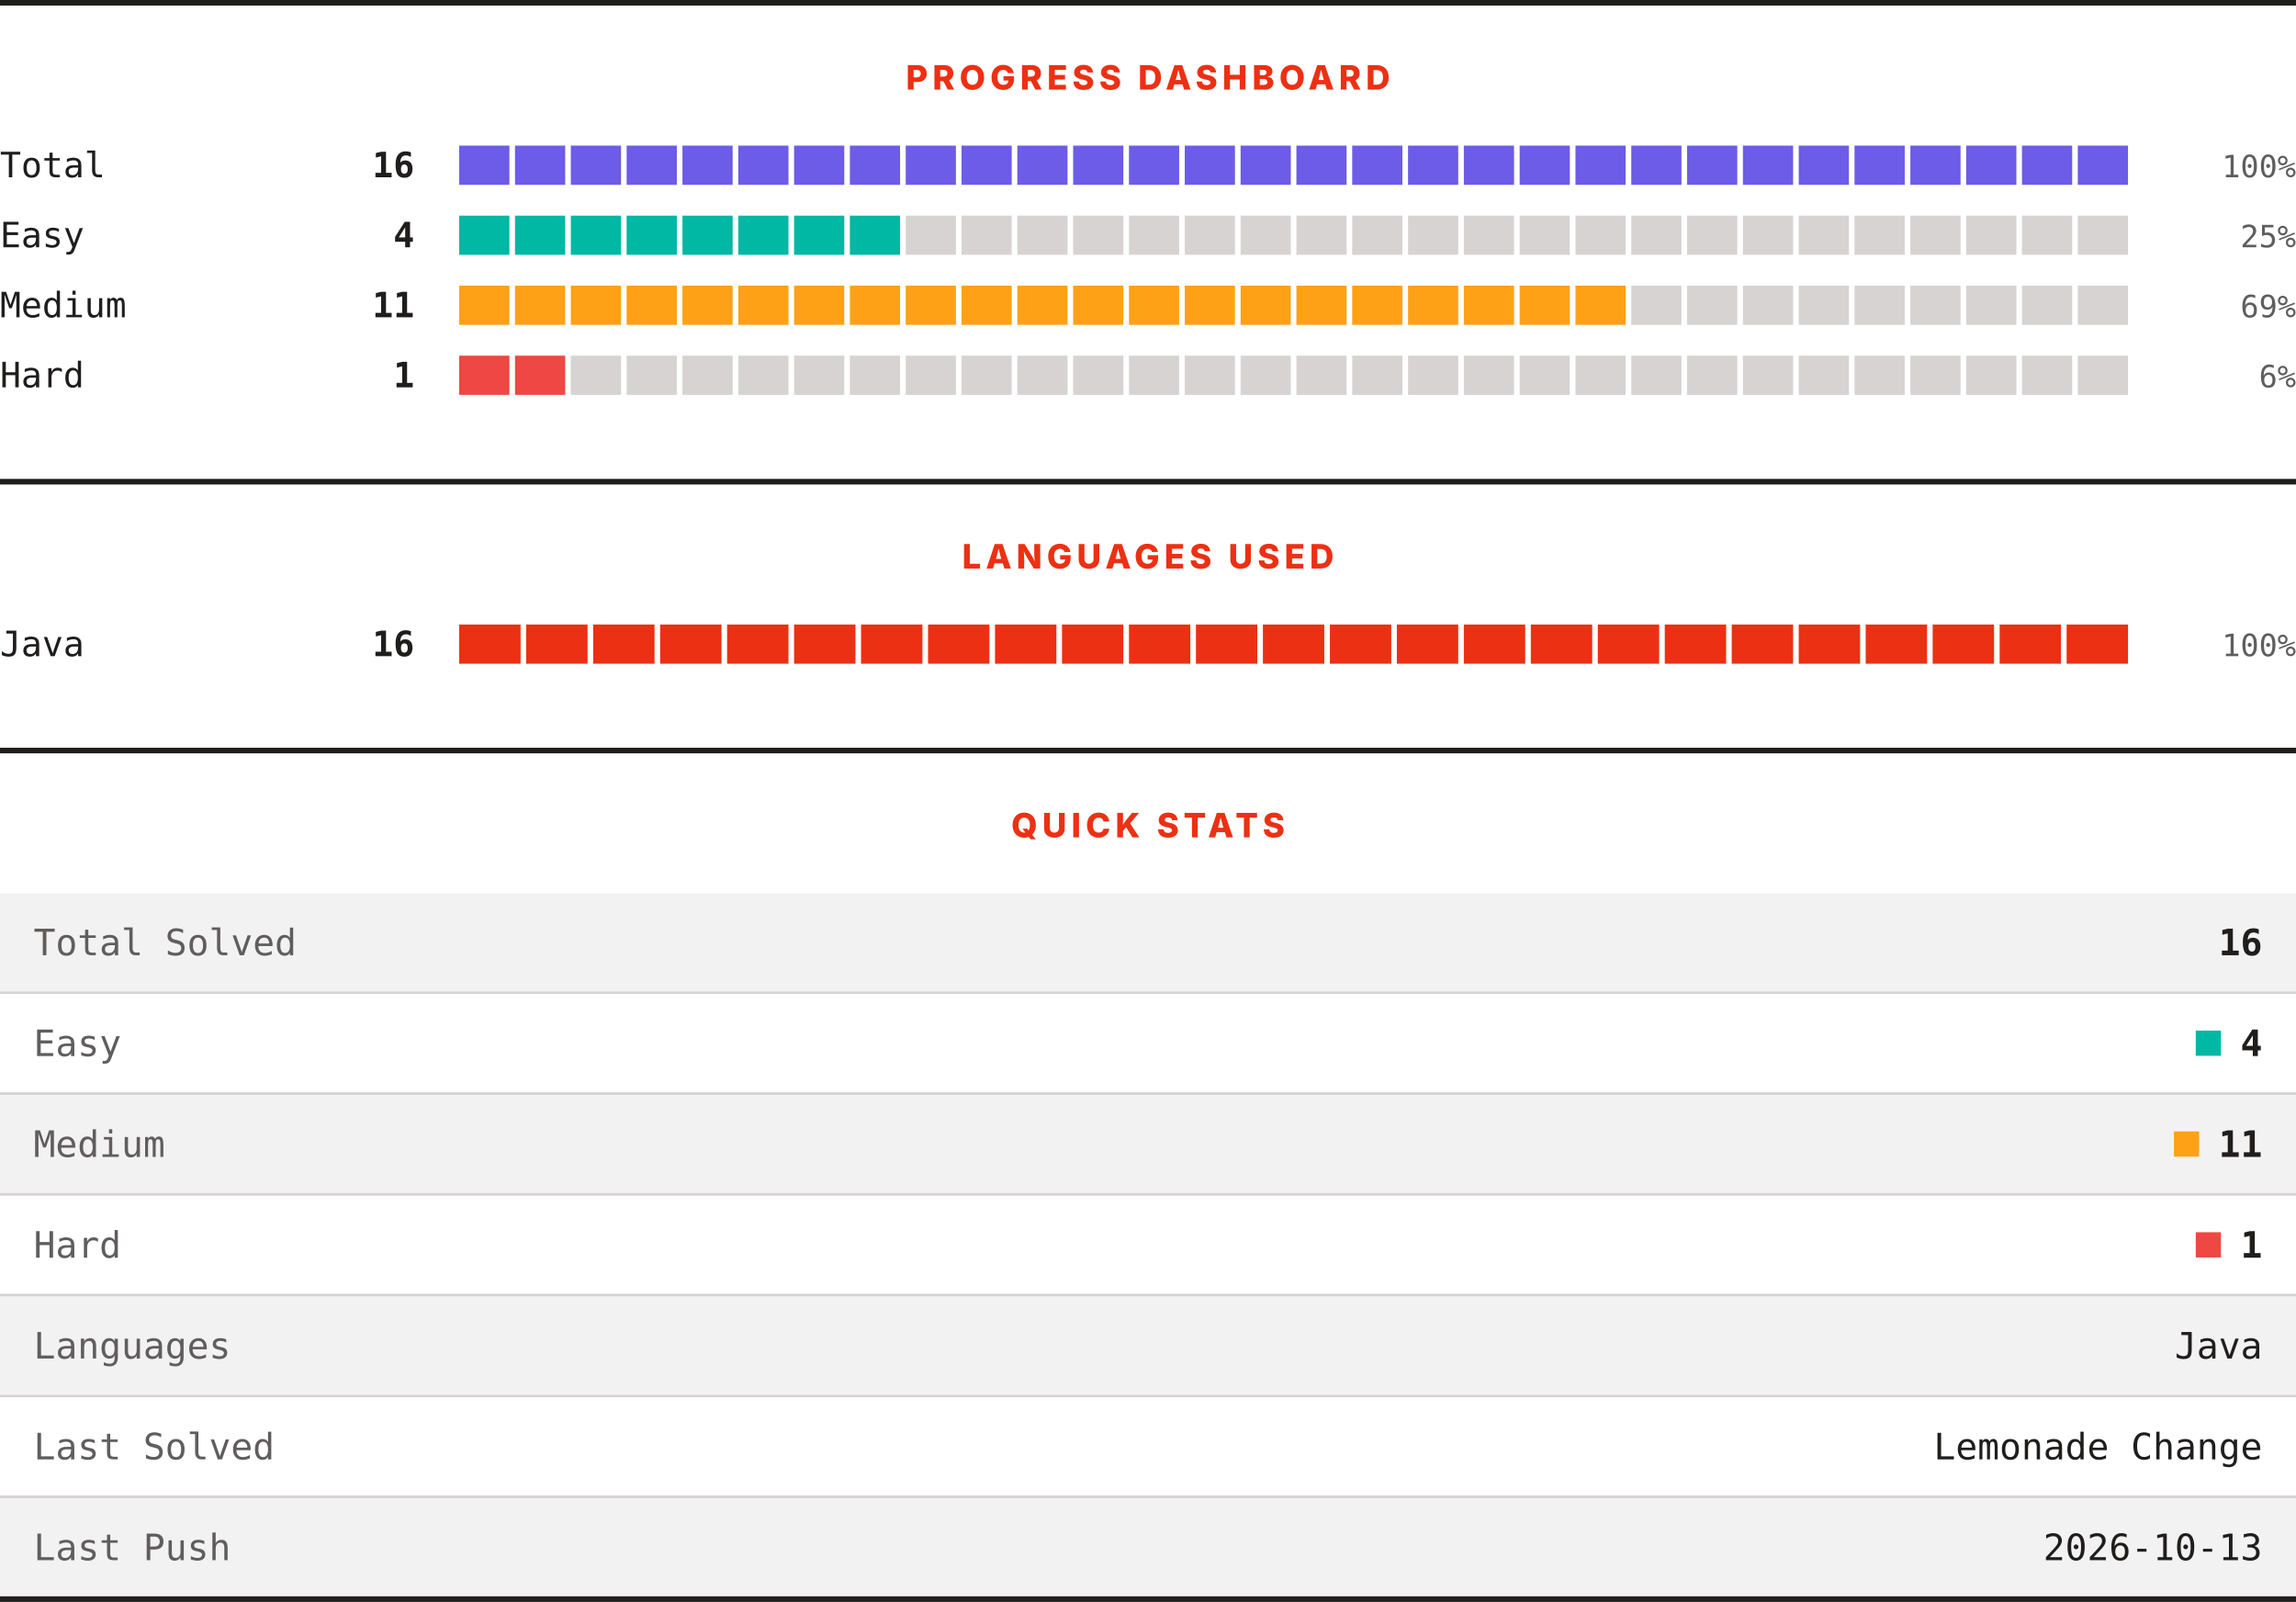
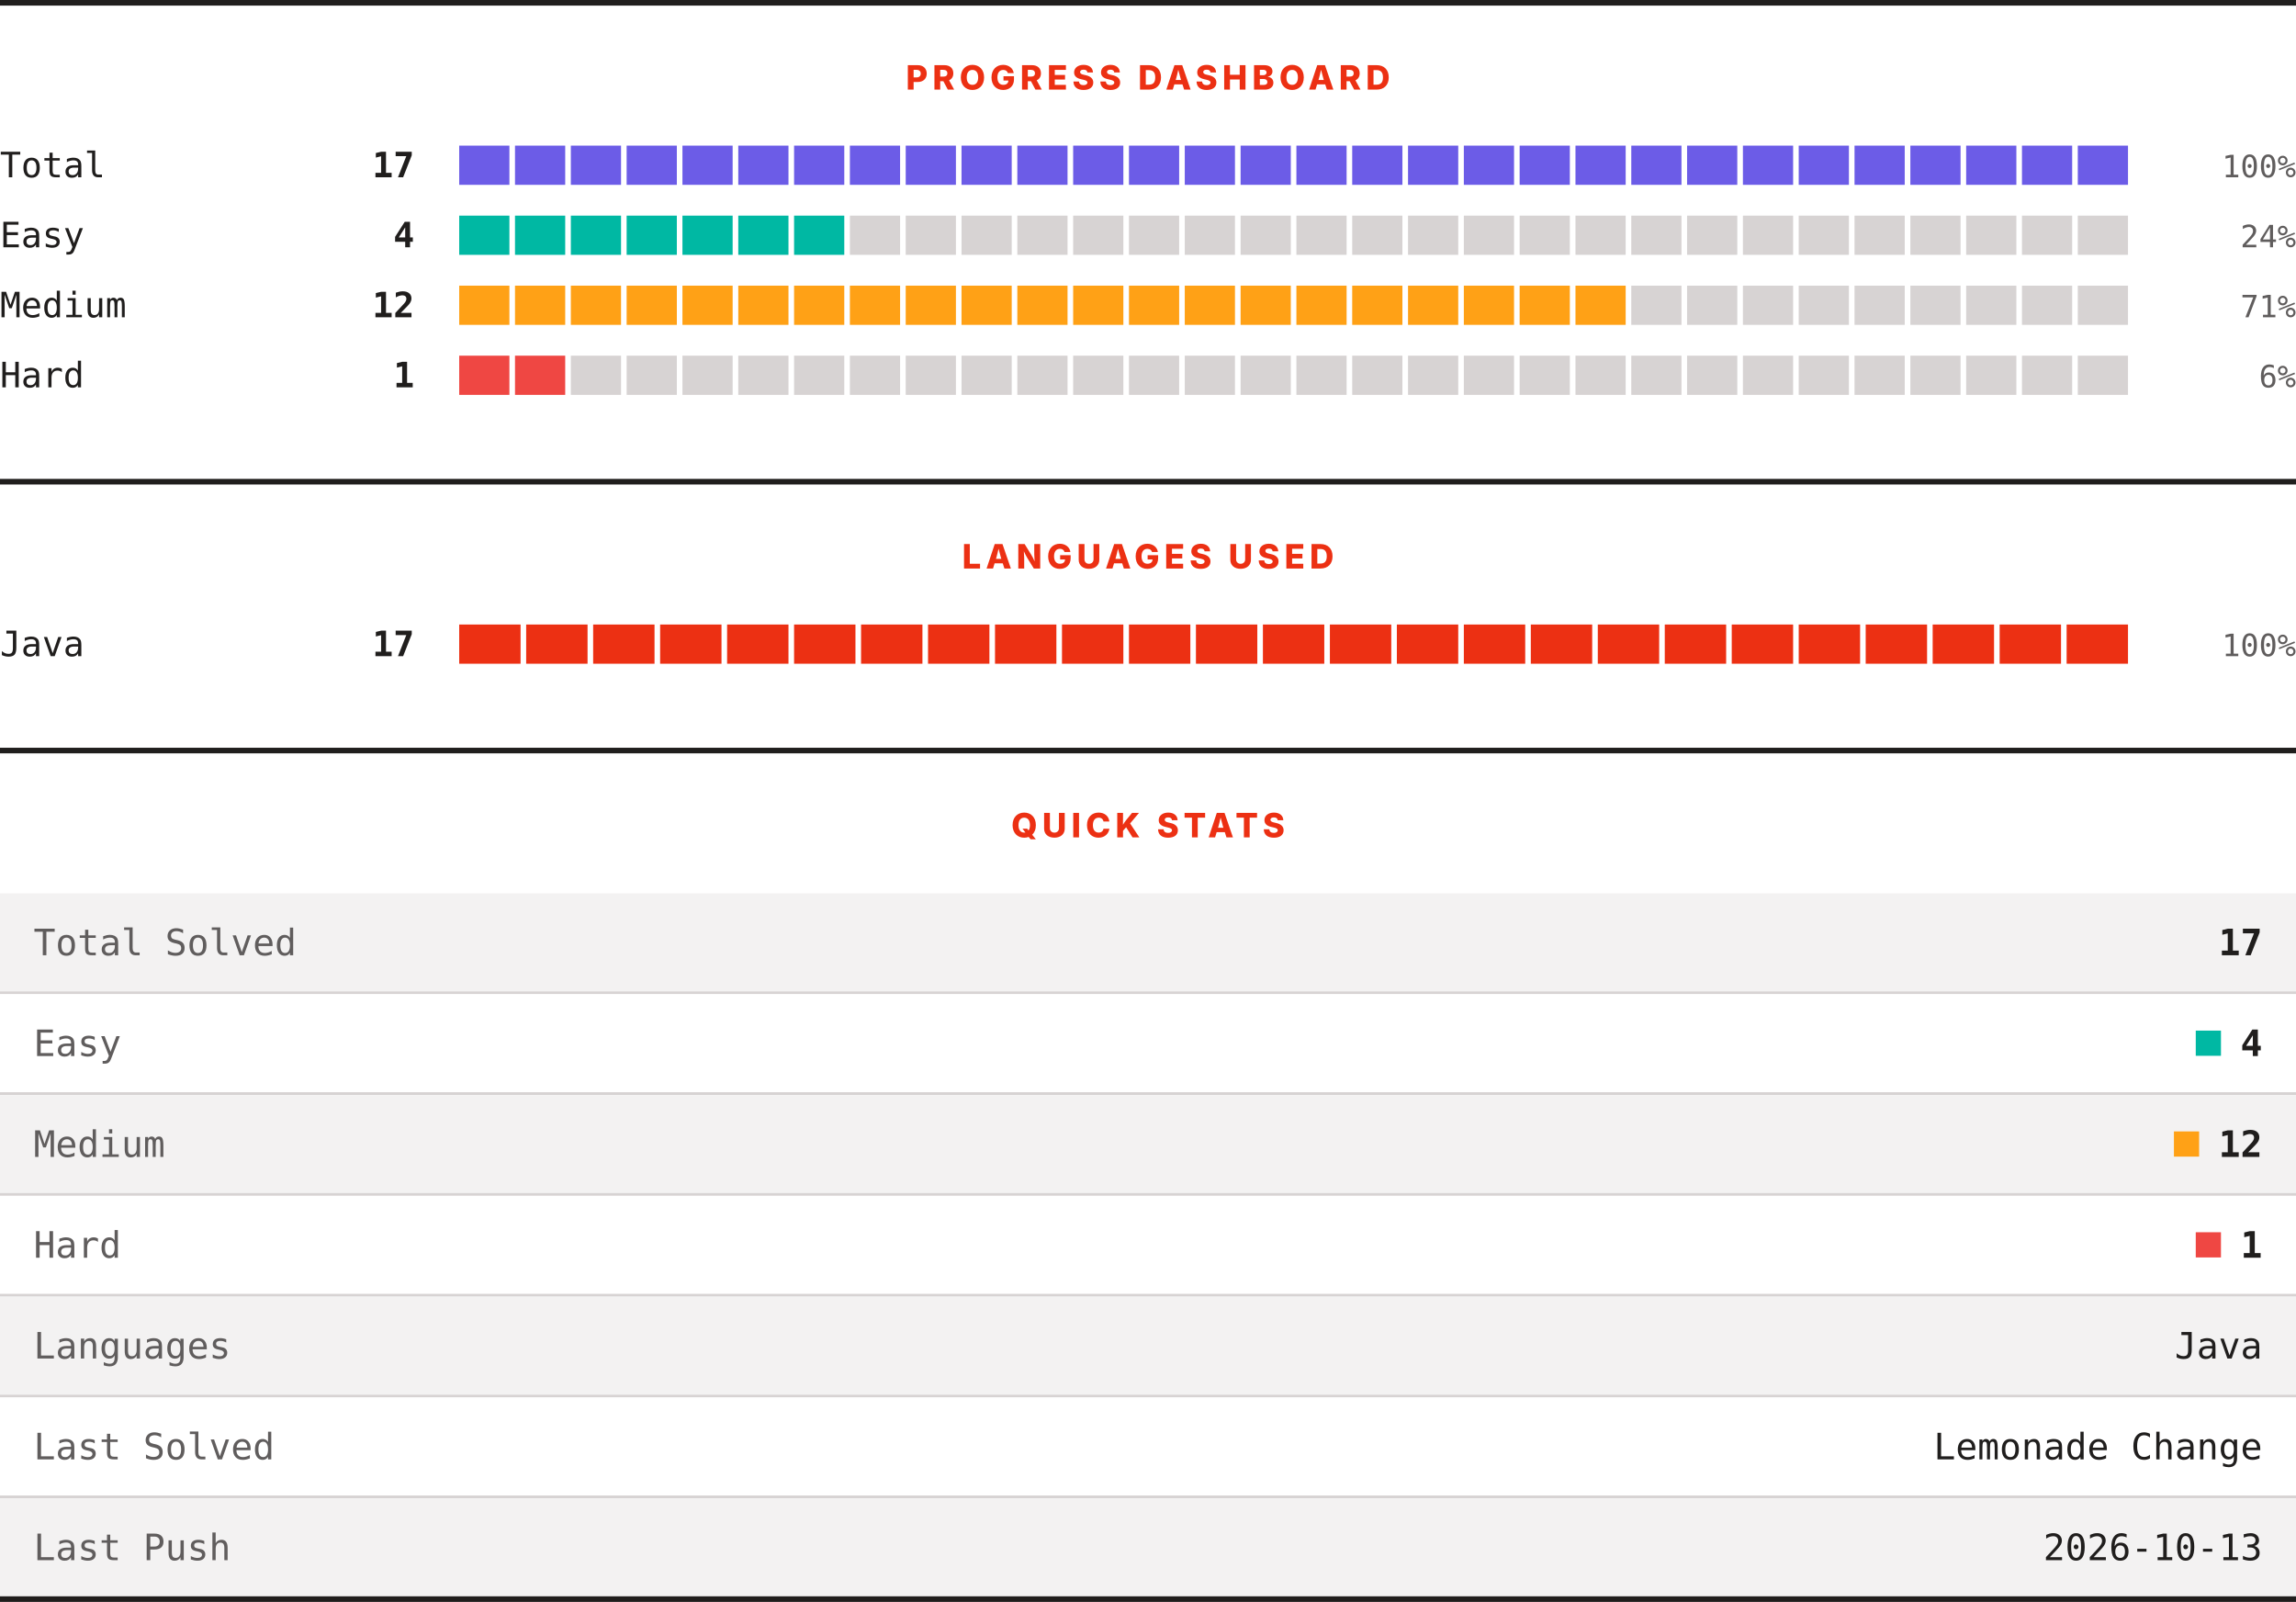
<svg xmlns="http://www.w3.org/2000/svg" width="820" height="572" viewBox="0 0 820 572" role="img" aria-label="LeetCode progress, languages and quick stats">
  <rect width="820" height="572" fill="#ffffff" />
  <rect x="0" y="0" width="820" height="2" fill="#201e1d" />
  <text x="410" y="32" text-anchor="middle" font-family="Archivo, system-ui, -apple-system, Segoe UI, sans-serif" font-size="12" font-weight="800" letter-spacing="1.68" fill="#ec3013">PROGRESS DASHBOARD</text>
  <text x="0" y="63.3" font-family="ui-monospace, SFMono-Regular, Menlo, Consolas, monospace" font-size="12.5" fill="#201e1d">Total</text>
-   <text x="148" y="63.3" text-anchor="end" font-family="ui-monospace, SFMono-Regular, Menlo, Consolas, monospace" font-size="12.5" font-weight="700" fill="#201e1d">16</text>
+   <text x="148" y="63.3" text-anchor="end" font-family="ui-monospace, SFMono-Regular, Menlo, Consolas, monospace" font-size="12.5" font-weight="700" fill="#201e1d">17</text>
  <rect x="164.00" y="52" width="17.93" height="14" fill="#6c5ce7" />
  <rect x="183.93" y="52" width="17.93" height="14" fill="#6c5ce7" />
  <rect x="203.87" y="52" width="17.93" height="14" fill="#6c5ce7" />
  <rect x="223.80" y="52" width="17.93" height="14" fill="#6c5ce7" />
  <rect x="243.73" y="52" width="17.93" height="14" fill="#6c5ce7" />
  <rect x="263.67" y="52" width="17.93" height="14" fill="#6c5ce7" />
  <rect x="283.60" y="52" width="17.93" height="14" fill="#6c5ce7" />
  <rect x="303.53" y="52" width="17.93" height="14" fill="#6c5ce7" />
  <rect x="323.47" y="52" width="17.93" height="14" fill="#6c5ce7" />
  <rect x="343.40" y="52" width="17.93" height="14" fill="#6c5ce7" />
  <rect x="363.33" y="52" width="17.93" height="14" fill="#6c5ce7" />
  <rect x="383.27" y="52" width="17.93" height="14" fill="#6c5ce7" />
  <rect x="403.20" y="52" width="17.93" height="14" fill="#6c5ce7" />
  <rect x="423.13" y="52" width="17.93" height="14" fill="#6c5ce7" />
  <rect x="443.07" y="52" width="17.93" height="14" fill="#6c5ce7" />
  <rect x="463.00" y="52" width="17.93" height="14" fill="#6c5ce7" />
  <rect x="482.93" y="52" width="17.93" height="14" fill="#6c5ce7" />
  <rect x="502.87" y="52" width="17.93" height="14" fill="#6c5ce7" />
  <rect x="522.80" y="52" width="17.93" height="14" fill="#6c5ce7" />
  <rect x="542.73" y="52" width="17.93" height="14" fill="#6c5ce7" />
  <rect x="562.67" y="52" width="17.93" height="14" fill="#6c5ce7" />
  <rect x="582.60" y="52" width="17.93" height="14" fill="#6c5ce7" />
  <rect x="602.53" y="52" width="17.93" height="14" fill="#6c5ce7" />
  <rect x="622.47" y="52" width="17.93" height="14" fill="#6c5ce7" />
  <rect x="642.40" y="52" width="17.93" height="14" fill="#6c5ce7" />
  <rect x="662.33" y="52" width="17.93" height="14" fill="#6c5ce7" />
  <rect x="682.27" y="52" width="17.93" height="14" fill="#6c5ce7" />
  <rect x="702.20" y="52" width="17.93" height="14" fill="#6c5ce7" />
  <rect x="722.13" y="52" width="17.93" height="14" fill="#6c5ce7" />
  <rect x="742.07" y="52" width="17.93" height="14" fill="#6c5ce7" />
  <text x="820" y="63.3" text-anchor="end" font-family="ui-monospace, SFMono-Regular, Menlo, Consolas, monospace" font-size="11" fill="#605d5d">100%</text>
  <text x="0" y="88.3" font-family="ui-monospace, SFMono-Regular, Menlo, Consolas, monospace" font-size="12.5" fill="#201e1d">Easy</text>
  <text x="148" y="88.3" text-anchor="end" font-family="ui-monospace, SFMono-Regular, Menlo, Consolas, monospace" font-size="12.5" font-weight="700" fill="#201e1d">4</text>
  <rect x="164.00" y="77" width="17.93" height="14" fill="#00b8a3" />
  <rect x="183.93" y="77" width="17.93" height="14" fill="#00b8a3" />
  <rect x="203.87" y="77" width="17.93" height="14" fill="#00b8a3" />
  <rect x="223.80" y="77" width="17.93" height="14" fill="#00b8a3" />
  <rect x="243.73" y="77" width="17.93" height="14" fill="#00b8a3" />
  <rect x="263.67" y="77" width="17.93" height="14" fill="#00b8a3" />
  <rect x="283.60" y="77" width="17.93" height="14" fill="#00b8a3" />
-   <rect x="303.53" y="77" width="17.93" height="14" fill="#00b8a3" />
+   <rect x="303.53" y="77" width="17.93" height="14" fill="#d7d3d3" />
  <rect x="323.47" y="77" width="17.93" height="14" fill="#d7d3d3" />
  <rect x="343.40" y="77" width="17.93" height="14" fill="#d7d3d3" />
  <rect x="363.33" y="77" width="17.93" height="14" fill="#d7d3d3" />
  <rect x="383.27" y="77" width="17.93" height="14" fill="#d7d3d3" />
  <rect x="403.20" y="77" width="17.93" height="14" fill="#d7d3d3" />
  <rect x="423.13" y="77" width="17.93" height="14" fill="#d7d3d3" />
  <rect x="443.07" y="77" width="17.93" height="14" fill="#d7d3d3" />
  <rect x="463.00" y="77" width="17.93" height="14" fill="#d7d3d3" />
  <rect x="482.93" y="77" width="17.93" height="14" fill="#d7d3d3" />
  <rect x="502.87" y="77" width="17.93" height="14" fill="#d7d3d3" />
  <rect x="522.80" y="77" width="17.93" height="14" fill="#d7d3d3" />
  <rect x="542.73" y="77" width="17.93" height="14" fill="#d7d3d3" />
  <rect x="562.67" y="77" width="17.93" height="14" fill="#d7d3d3" />
  <rect x="582.60" y="77" width="17.93" height="14" fill="#d7d3d3" />
  <rect x="602.53" y="77" width="17.93" height="14" fill="#d7d3d3" />
  <rect x="622.47" y="77" width="17.93" height="14" fill="#d7d3d3" />
  <rect x="642.40" y="77" width="17.93" height="14" fill="#d7d3d3" />
  <rect x="662.33" y="77" width="17.93" height="14" fill="#d7d3d3" />
  <rect x="682.27" y="77" width="17.93" height="14" fill="#d7d3d3" />
  <rect x="702.20" y="77" width="17.93" height="14" fill="#d7d3d3" />
  <rect x="722.13" y="77" width="17.93" height="14" fill="#d7d3d3" />
  <rect x="742.07" y="77" width="17.93" height="14" fill="#d7d3d3" />
-   <text x="820" y="88.3" text-anchor="end" font-family="ui-monospace, SFMono-Regular, Menlo, Consolas, monospace" font-size="11" fill="#605d5d">25%</text>
+   <text x="820" y="88.3" text-anchor="end" font-family="ui-monospace, SFMono-Regular, Menlo, Consolas, monospace" font-size="11" fill="#605d5d">24%</text>
  <text x="0" y="113.3" font-family="ui-monospace, SFMono-Regular, Menlo, Consolas, monospace" font-size="12.5" fill="#201e1d">Medium</text>
-   <text x="148" y="113.3" text-anchor="end" font-family="ui-monospace, SFMono-Regular, Menlo, Consolas, monospace" font-size="12.5" font-weight="700" fill="#201e1d">11</text>
+   <text x="148" y="113.3" text-anchor="end" font-family="ui-monospace, SFMono-Regular, Menlo, Consolas, monospace" font-size="12.5" font-weight="700" fill="#201e1d">12</text>
  <rect x="164.00" y="102" width="17.93" height="14" fill="#ffa116" />
  <rect x="183.93" y="102" width="17.93" height="14" fill="#ffa116" />
  <rect x="203.87" y="102" width="17.93" height="14" fill="#ffa116" />
  <rect x="223.80" y="102" width="17.93" height="14" fill="#ffa116" />
  <rect x="243.73" y="102" width="17.93" height="14" fill="#ffa116" />
  <rect x="263.67" y="102" width="17.93" height="14" fill="#ffa116" />
  <rect x="283.60" y="102" width="17.93" height="14" fill="#ffa116" />
  <rect x="303.53" y="102" width="17.93" height="14" fill="#ffa116" />
  <rect x="323.47" y="102" width="17.93" height="14" fill="#ffa116" />
  <rect x="343.40" y="102" width="17.93" height="14" fill="#ffa116" />
  <rect x="363.33" y="102" width="17.93" height="14" fill="#ffa116" />
  <rect x="383.27" y="102" width="17.93" height="14" fill="#ffa116" />
  <rect x="403.20" y="102" width="17.93" height="14" fill="#ffa116" />
  <rect x="423.13" y="102" width="17.93" height="14" fill="#ffa116" />
  <rect x="443.07" y="102" width="17.93" height="14" fill="#ffa116" />
  <rect x="463.00" y="102" width="17.93" height="14" fill="#ffa116" />
  <rect x="482.93" y="102" width="17.93" height="14" fill="#ffa116" />
  <rect x="502.87" y="102" width="17.93" height="14" fill="#ffa116" />
  <rect x="522.80" y="102" width="17.93" height="14" fill="#ffa116" />
  <rect x="542.73" y="102" width="17.93" height="14" fill="#ffa116" />
  <rect x="562.67" y="102" width="17.93" height="14" fill="#ffa116" />
  <rect x="582.60" y="102" width="17.93" height="14" fill="#d7d3d3" />
  <rect x="602.53" y="102" width="17.93" height="14" fill="#d7d3d3" />
  <rect x="622.47" y="102" width="17.93" height="14" fill="#d7d3d3" />
  <rect x="642.40" y="102" width="17.93" height="14" fill="#d7d3d3" />
  <rect x="662.33" y="102" width="17.93" height="14" fill="#d7d3d3" />
  <rect x="682.27" y="102" width="17.93" height="14" fill="#d7d3d3" />
  <rect x="702.20" y="102" width="17.93" height="14" fill="#d7d3d3" />
  <rect x="722.13" y="102" width="17.93" height="14" fill="#d7d3d3" />
  <rect x="742.07" y="102" width="17.93" height="14" fill="#d7d3d3" />
-   <text x="820" y="113.3" text-anchor="end" font-family="ui-monospace, SFMono-Regular, Menlo, Consolas, monospace" font-size="11" fill="#605d5d">69%</text>
+   <text x="820" y="113.3" text-anchor="end" font-family="ui-monospace, SFMono-Regular, Menlo, Consolas, monospace" font-size="11" fill="#605d5d">71%</text>
  <text x="0" y="138.3" font-family="ui-monospace, SFMono-Regular, Menlo, Consolas, monospace" font-size="12.5" fill="#201e1d">Hard</text>
  <text x="148" y="138.3" text-anchor="end" font-family="ui-monospace, SFMono-Regular, Menlo, Consolas, monospace" font-size="12.5" font-weight="700" fill="#201e1d">1</text>
  <rect x="164.00" y="127" width="17.93" height="14" fill="#ef4743" />
  <rect x="183.93" y="127" width="17.93" height="14" fill="#ef4743" />
  <rect x="203.87" y="127" width="17.93" height="14" fill="#d7d3d3" />
  <rect x="223.80" y="127" width="17.93" height="14" fill="#d7d3d3" />
  <rect x="243.73" y="127" width="17.93" height="14" fill="#d7d3d3" />
  <rect x="263.67" y="127" width="17.93" height="14" fill="#d7d3d3" />
  <rect x="283.60" y="127" width="17.93" height="14" fill="#d7d3d3" />
  <rect x="303.53" y="127" width="17.93" height="14" fill="#d7d3d3" />
  <rect x="323.47" y="127" width="17.93" height="14" fill="#d7d3d3" />
  <rect x="343.40" y="127" width="17.93" height="14" fill="#d7d3d3" />
  <rect x="363.33" y="127" width="17.93" height="14" fill="#d7d3d3" />
  <rect x="383.27" y="127" width="17.93" height="14" fill="#d7d3d3" />
  <rect x="403.20" y="127" width="17.93" height="14" fill="#d7d3d3" />
  <rect x="423.13" y="127" width="17.93" height="14" fill="#d7d3d3" />
  <rect x="443.07" y="127" width="17.93" height="14" fill="#d7d3d3" />
  <rect x="463.00" y="127" width="17.93" height="14" fill="#d7d3d3" />
  <rect x="482.93" y="127" width="17.93" height="14" fill="#d7d3d3" />
  <rect x="502.87" y="127" width="17.93" height="14" fill="#d7d3d3" />
  <rect x="522.80" y="127" width="17.93" height="14" fill="#d7d3d3" />
  <rect x="542.73" y="127" width="17.93" height="14" fill="#d7d3d3" />
  <rect x="562.67" y="127" width="17.93" height="14" fill="#d7d3d3" />
  <rect x="582.60" y="127" width="17.93" height="14" fill="#d7d3d3" />
  <rect x="602.53" y="127" width="17.93" height="14" fill="#d7d3d3" />
  <rect x="622.47" y="127" width="17.93" height="14" fill="#d7d3d3" />
  <rect x="642.40" y="127" width="17.93" height="14" fill="#d7d3d3" />
  <rect x="662.33" y="127" width="17.93" height="14" fill="#d7d3d3" />
  <rect x="682.27" y="127" width="17.93" height="14" fill="#d7d3d3" />
  <rect x="702.20" y="127" width="17.93" height="14" fill="#d7d3d3" />
  <rect x="722.13" y="127" width="17.93" height="14" fill="#d7d3d3" />
  <rect x="742.07" y="127" width="17.93" height="14" fill="#d7d3d3" />
  <text x="820" y="138.3" text-anchor="end" font-family="ui-monospace, SFMono-Regular, Menlo, Consolas, monospace" font-size="11" fill="#605d5d">6%</text>
  <rect x="0" y="171" width="820" height="2" fill="#201e1d" />
  <text x="410" y="203" text-anchor="middle" font-family="Archivo, system-ui, -apple-system, Segoe UI, sans-serif" font-size="12" font-weight="800" letter-spacing="1.68" fill="#ec3013">LANGUAGES USED</text>
  <text x="0" y="234.3" font-family="ui-monospace, SFMono-Regular, Menlo, Consolas, monospace" font-size="12.5" fill="#201e1d">Java</text>
-   <text x="148" y="234.3" text-anchor="end" font-family="ui-monospace, SFMono-Regular, Menlo, Consolas, monospace" font-size="12.5" font-weight="700" fill="#201e1d">16</text>
+   <text x="148" y="234.3" text-anchor="end" font-family="ui-monospace, SFMono-Regular, Menlo, Consolas, monospace" font-size="12.5" font-weight="700" fill="#201e1d">17</text>
  <rect x="164.00" y="223" width="21.92" height="14" fill="#ec3013" />
  <rect x="187.92" y="223" width="21.92" height="14" fill="#ec3013" />
  <rect x="211.84" y="223" width="21.92" height="14" fill="#ec3013" />
  <rect x="235.76" y="223" width="21.92" height="14" fill="#ec3013" />
  <rect x="259.68" y="223" width="21.92" height="14" fill="#ec3013" />
  <rect x="283.60" y="223" width="21.92" height="14" fill="#ec3013" />
  <rect x="307.52" y="223" width="21.92" height="14" fill="#ec3013" />
  <rect x="331.44" y="223" width="21.92" height="14" fill="#ec3013" />
  <rect x="355.36" y="223" width="21.92" height="14" fill="#ec3013" />
  <rect x="379.28" y="223" width="21.92" height="14" fill="#ec3013" />
  <rect x="403.20" y="223" width="21.92" height="14" fill="#ec3013" />
  <rect x="427.12" y="223" width="21.92" height="14" fill="#ec3013" />
  <rect x="451.04" y="223" width="21.92" height="14" fill="#ec3013" />
  <rect x="474.96" y="223" width="21.92" height="14" fill="#ec3013" />
  <rect x="498.88" y="223" width="21.92" height="14" fill="#ec3013" />
  <rect x="522.80" y="223" width="21.92" height="14" fill="#ec3013" />
  <rect x="546.72" y="223" width="21.92" height="14" fill="#ec3013" />
  <rect x="570.64" y="223" width="21.92" height="14" fill="#ec3013" />
  <rect x="594.56" y="223" width="21.92" height="14" fill="#ec3013" />
  <rect x="618.48" y="223" width="21.92" height="14" fill="#ec3013" />
  <rect x="642.40" y="223" width="21.92" height="14" fill="#ec3013" />
  <rect x="666.32" y="223" width="21.92" height="14" fill="#ec3013" />
  <rect x="690.24" y="223" width="21.92" height="14" fill="#ec3013" />
  <rect x="714.16" y="223" width="21.92" height="14" fill="#ec3013" />
  <rect x="738.08" y="223" width="21.92" height="14" fill="#ec3013" />
  <text x="820" y="234.3" text-anchor="end" font-family="ui-monospace, SFMono-Regular, Menlo, Consolas, monospace" font-size="11" fill="#605d5d">100%</text>
  <rect x="0" y="267" width="820" height="2" fill="#201e1d" />
  <text x="410" y="299" text-anchor="middle" font-family="Archivo, system-ui, -apple-system, Segoe UI, sans-serif" font-size="12" font-weight="800" letter-spacing="1.68" fill="#ec3013">QUICK STATS</text>
  <rect x="0" y="319" width="820" height="35" fill="#f3f2f2" />
  <text x="12" y="341.1" font-family="ui-monospace, SFMono-Regular, Menlo, Consolas, monospace" font-size="13" fill="#605d5d">Total Solved</text>
-   <text x="808" y="341.1" text-anchor="end" font-family="ui-monospace, SFMono-Regular, Menlo, Consolas, monospace" font-size="13" font-weight="700" fill="#201e1d">16</text>
+   <text x="808" y="341.1" text-anchor="end" font-family="ui-monospace, SFMono-Regular, Menlo, Consolas, monospace" font-size="13" font-weight="700" fill="#201e1d">17</text>
  <rect x="0" y="354" width="820" height="1" fill="#d7d3d3" />
  <rect x="0" y="355" width="820" height="35" fill="#ffffff" />
  <text x="12" y="377.1" font-family="ui-monospace, SFMono-Regular, Menlo, Consolas, monospace" font-size="13" fill="#605d5d">Easy</text>
  <rect x="784.2" y="368" width="9" height="9" fill="#00b8a3" />
  <text x="808" y="377.1" text-anchor="end" font-family="ui-monospace, SFMono-Regular, Menlo, Consolas, monospace" font-size="13" font-weight="700" fill="#201e1d">4</text>
  <rect x="0" y="390" width="820" height="1" fill="#d7d3d3" />
  <rect x="0" y="391" width="820" height="35" fill="#f3f2f2" />
  <text x="12" y="413.1" font-family="ui-monospace, SFMono-Regular, Menlo, Consolas, monospace" font-size="13" fill="#605d5d">Medium</text>
  <rect x="776.4" y="404" width="9" height="9" fill="#ffa116" />
-   <text x="808" y="413.1" text-anchor="end" font-family="ui-monospace, SFMono-Regular, Menlo, Consolas, monospace" font-size="13" font-weight="700" fill="#201e1d">11</text>
+   <text x="808" y="413.1" text-anchor="end" font-family="ui-monospace, SFMono-Regular, Menlo, Consolas, monospace" font-size="13" font-weight="700" fill="#201e1d">12</text>
  <rect x="0" y="426" width="820" height="1" fill="#d7d3d3" />
  <rect x="0" y="427" width="820" height="35" fill="#ffffff" />
  <text x="12" y="449.1" font-family="ui-monospace, SFMono-Regular, Menlo, Consolas, monospace" font-size="13" fill="#605d5d">Hard</text>
  <rect x="784.2" y="440" width="9" height="9" fill="#ef4743" />
  <text x="808" y="449.1" text-anchor="end" font-family="ui-monospace, SFMono-Regular, Menlo, Consolas, monospace" font-size="13" font-weight="700" fill="#201e1d">1</text>
  <rect x="0" y="462" width="820" height="1" fill="#d7d3d3" />
  <rect x="0" y="463" width="820" height="35" fill="#f3f2f2" />
  <text x="12" y="485.1" font-family="ui-monospace, SFMono-Regular, Menlo, Consolas, monospace" font-size="13" fill="#605d5d">Languages</text>
  <text x="808" y="485.1" text-anchor="end" font-family="ui-monospace, SFMono-Regular, Menlo, Consolas, monospace" font-size="13" fill="#201e1d">Java</text>
  <rect x="0" y="498" width="820" height="1" fill="#d7d3d3" />
  <rect x="0" y="499" width="820" height="35" fill="#ffffff" />
  <text x="12" y="521.1" font-family="ui-monospace, SFMono-Regular, Menlo, Consolas, monospace" font-size="13" fill="#605d5d">Last Solved</text>
  <text x="808" y="521.1" text-anchor="end" font-family="ui-monospace, SFMono-Regular, Menlo, Consolas, monospace" font-size="13" fill="#201e1d">Lemonade Change</text>
  <rect x="0" y="534" width="820" height="1" fill="#d7d3d3" />
  <rect x="0" y="535" width="820" height="35" fill="#f3f2f2" />
  <text x="12" y="557.1" font-family="ui-monospace, SFMono-Regular, Menlo, Consolas, monospace" font-size="13" fill="#605d5d">Last Push</text>
  <text x="808" y="557.1" text-anchor="end" font-family="ui-monospace, SFMono-Regular, Menlo, Consolas, monospace" font-size="13" fill="#201e1d">2026-10-13</text>
  <rect x="0" y="570" width="820" height="2" fill="#201e1d" />
</svg>
